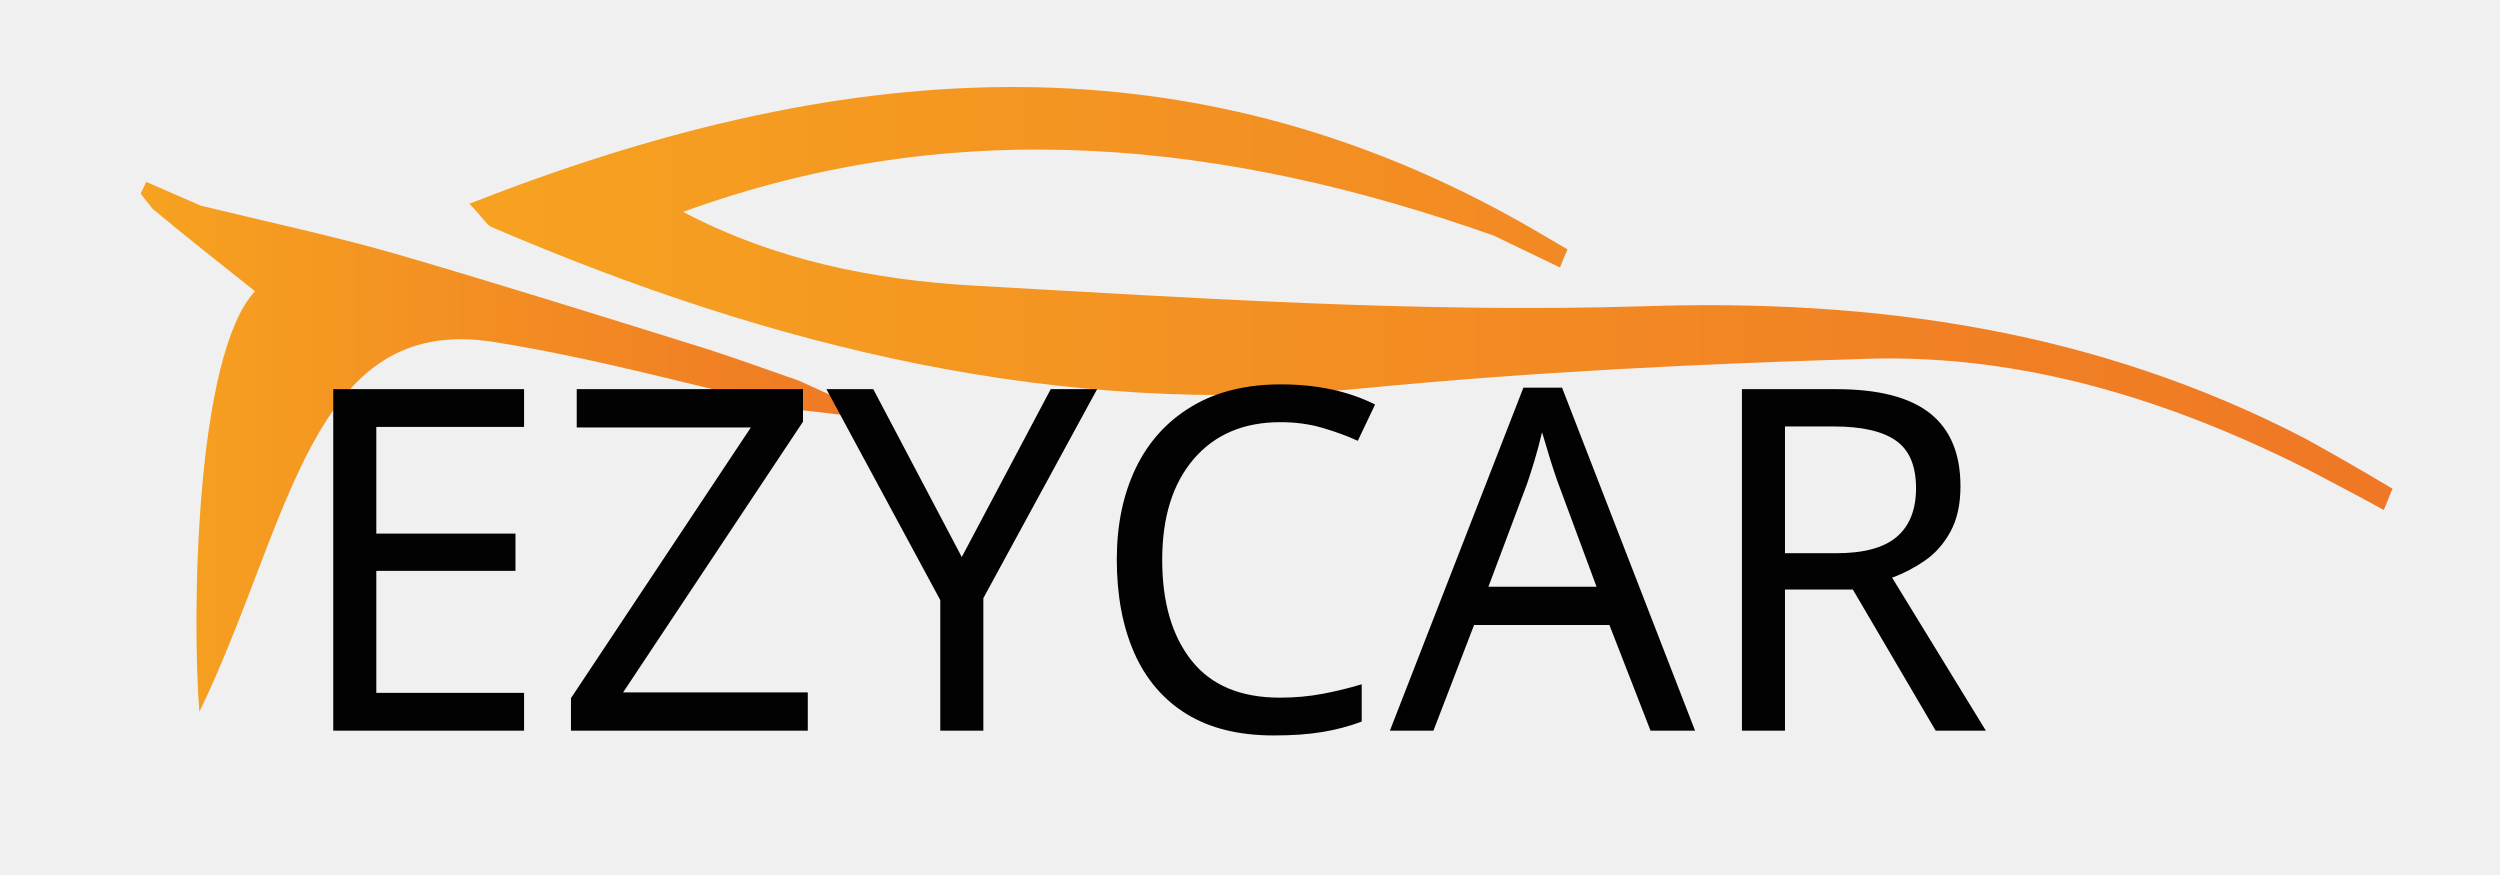
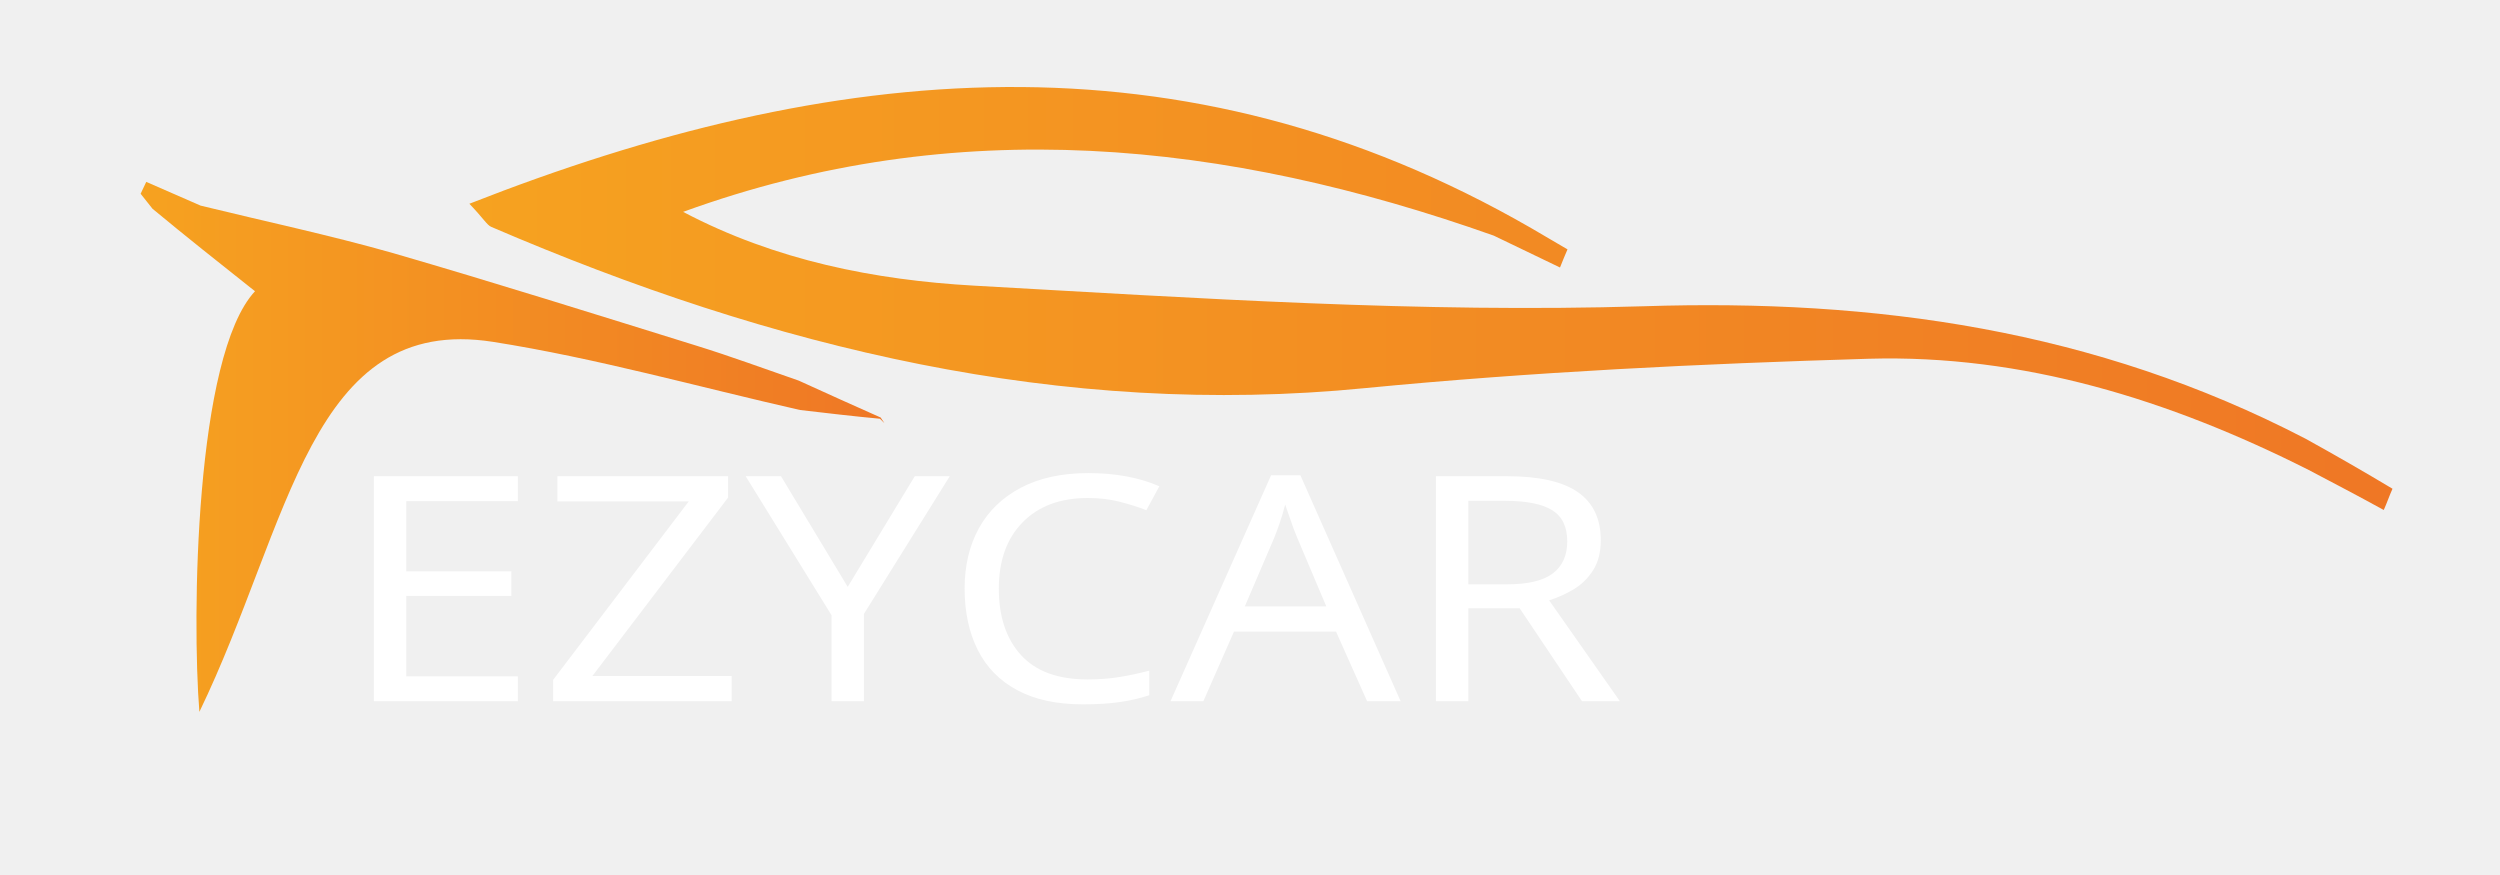
<svg xmlns="http://www.w3.org/2000/svg" version="1.1" id="Calque_1" x="0px" y="0px" viewBox="0 0 400 139.9" style="enable-background:new 0 0 400 139.9;" xml:space="preserve">
  <style type="text/css">
	.st0{fill:url(#SVGID_1_);}
- 	.st1{fill:url(#SVGID_00000112611495352085201070000003877756793340944311_);}
- 	.st2{fill:#020203;}
- 	.st3{font-family:'Airstrike';}
- 	.st4{font-size:76.532px;}
+ 	.st1{fill:url(#SVGID_00000124153083959905401870000012208437693765586308_);}
+ 	.st2{fill:#FFFFFF;}
+ 	.st3{font-family:'RaceSportRegular';}
+ 	.st4{font-size:50.415px;}
</style>
  <g>
-     <linearGradient id="SVGID_1_" gradientUnits="userSpaceOnUse" x1="75.105" y1="47.759" x2="382.941" y2="47.759">
+     <linearGradient id="SVGID_1_" gradientUnits="userSpaceOnUse" x1="75.1" y1="94.24" x2="382.8" y2="94.24" gradientTransform="matrix(1 0 0 -1 0 142)">
      <stop offset="0" style="stop-color:#F6A220" />
      <stop offset="1" style="stop-color:#EF7725" />
    </linearGradient>
    <path class="st0" d="M368.9,70.2C335.2,52.7,299.9,47.8,263,49c-35.7,1.1-71.5-1.3-107.2-3.3c-15.8-0.9-31.7-4-46.5-11.8   C153,18,196.1,22.5,239,37.7c3.5,1.7,7.1,3.4,10.6,5.1c0.4-1,0.8-2,1.2-2.9c-1.9-1.1-3.9-2.3-5.8-3.4   C189.1,4.3,133.1,9.8,75.1,32.6c2.3,2.4,2.8,3.4,3.5,3.7c45.1,19.4,91.2,30.6,139.8,25.8c26.8-2.6,53.7-3.9,80.6-4.7   c24.6-0.7,48,6.5,70.4,17.8c4,2.1,8,4.2,12,6.4c0.5-1.1,0.9-2.3,1.4-3.4C378.3,75.5,373.6,72.8,368.9,70.2z" />
-     <linearGradient id="SVGID_00000019640496692718436800000008608284557606174364_" gradientUnits="userSpaceOnUse" x1="22.396" y1="71.551" x2="141.55" y2="71.551">
+     <linearGradient id="SVGID_00000139975257241286161770000002669009714127381130_" gradientUnits="userSpaceOnUse" x1="22.5" y1="70.5" x2="141.654" y2="70.5" gradientTransform="matrix(1 0 0 -1 0 142)">
      <stop offset="0" style="stop-color:#F6A220" />
      <stop offset="1" style="stop-color:#EF7725" />
    </linearGradient>
-     <path style="fill:url(#SVGID_00000019640496692718436800000008608284557606174364_);" d="M127.8,60.9c-5.5-1.9-10.9-3.9-16.4-5.6   c-16.1-5-32.3-10.1-48.5-14.8c-10.2-2.9-20.6-5.1-30.8-7.6c-2.9-1.3-5.8-2.5-8.7-3.8c-0.3,0.6-0.6,1.3-0.9,1.9   c0.6,0.8,1.3,1.6,1.9,2.4C29.7,37.8,35,42,40.8,46.6c-9.6,10.3-10.1,52.2-8.9,67.3c14.6-30.2,17.7-63.8,47-59.2   c16.5,2.6,32.8,7.2,49.1,10.9c4.3,0.5,8.5,1,12.8,1.4l0.7,0.7l-0.6-0.9C136.6,64.9,132.2,62.9,127.8,60.9z" />
+     <path style="fill:url(#SVGID_00000139975257241286161770000002669009714127381130_);" d="M127.8,60.9c-5.5-1.9-10.9-3.9-16.4-5.6   c-16.1-5-32.3-10.1-48.5-14.8c-10.2-2.9-20.6-5.1-30.8-7.6c-2.9-1.3-5.8-2.5-8.7-3.8c-0.3,0.6-0.6,1.3-0.9,1.9   c0.6,0.8,1.3,1.6,1.9,2.4C29.7,37.8,35,42,40.8,46.6c-9.6,10.3-10.1,52.2-8.9,67.3c14.6-30.2,17.7-63.8,47-59.2   c16.5,2.6,32.8,7.2,49.1,10.9c4.3,0.5,8.5,1,12.8,1.4l0.7,0.7l-0.6-0.9C136.6,64.9,132.2,62.9,127.8,60.9z" />
  </g>
-   <text transform="matrix(1 0 0 1 45.8979 116.9062)" class="st2 st3 st4">EZYCAR</text>
+   <text transform="matrix(1.1445 0 0 1 54.2231 112.1953)" class="st2 st3 st4">EZYCAR</text>
</svg>
